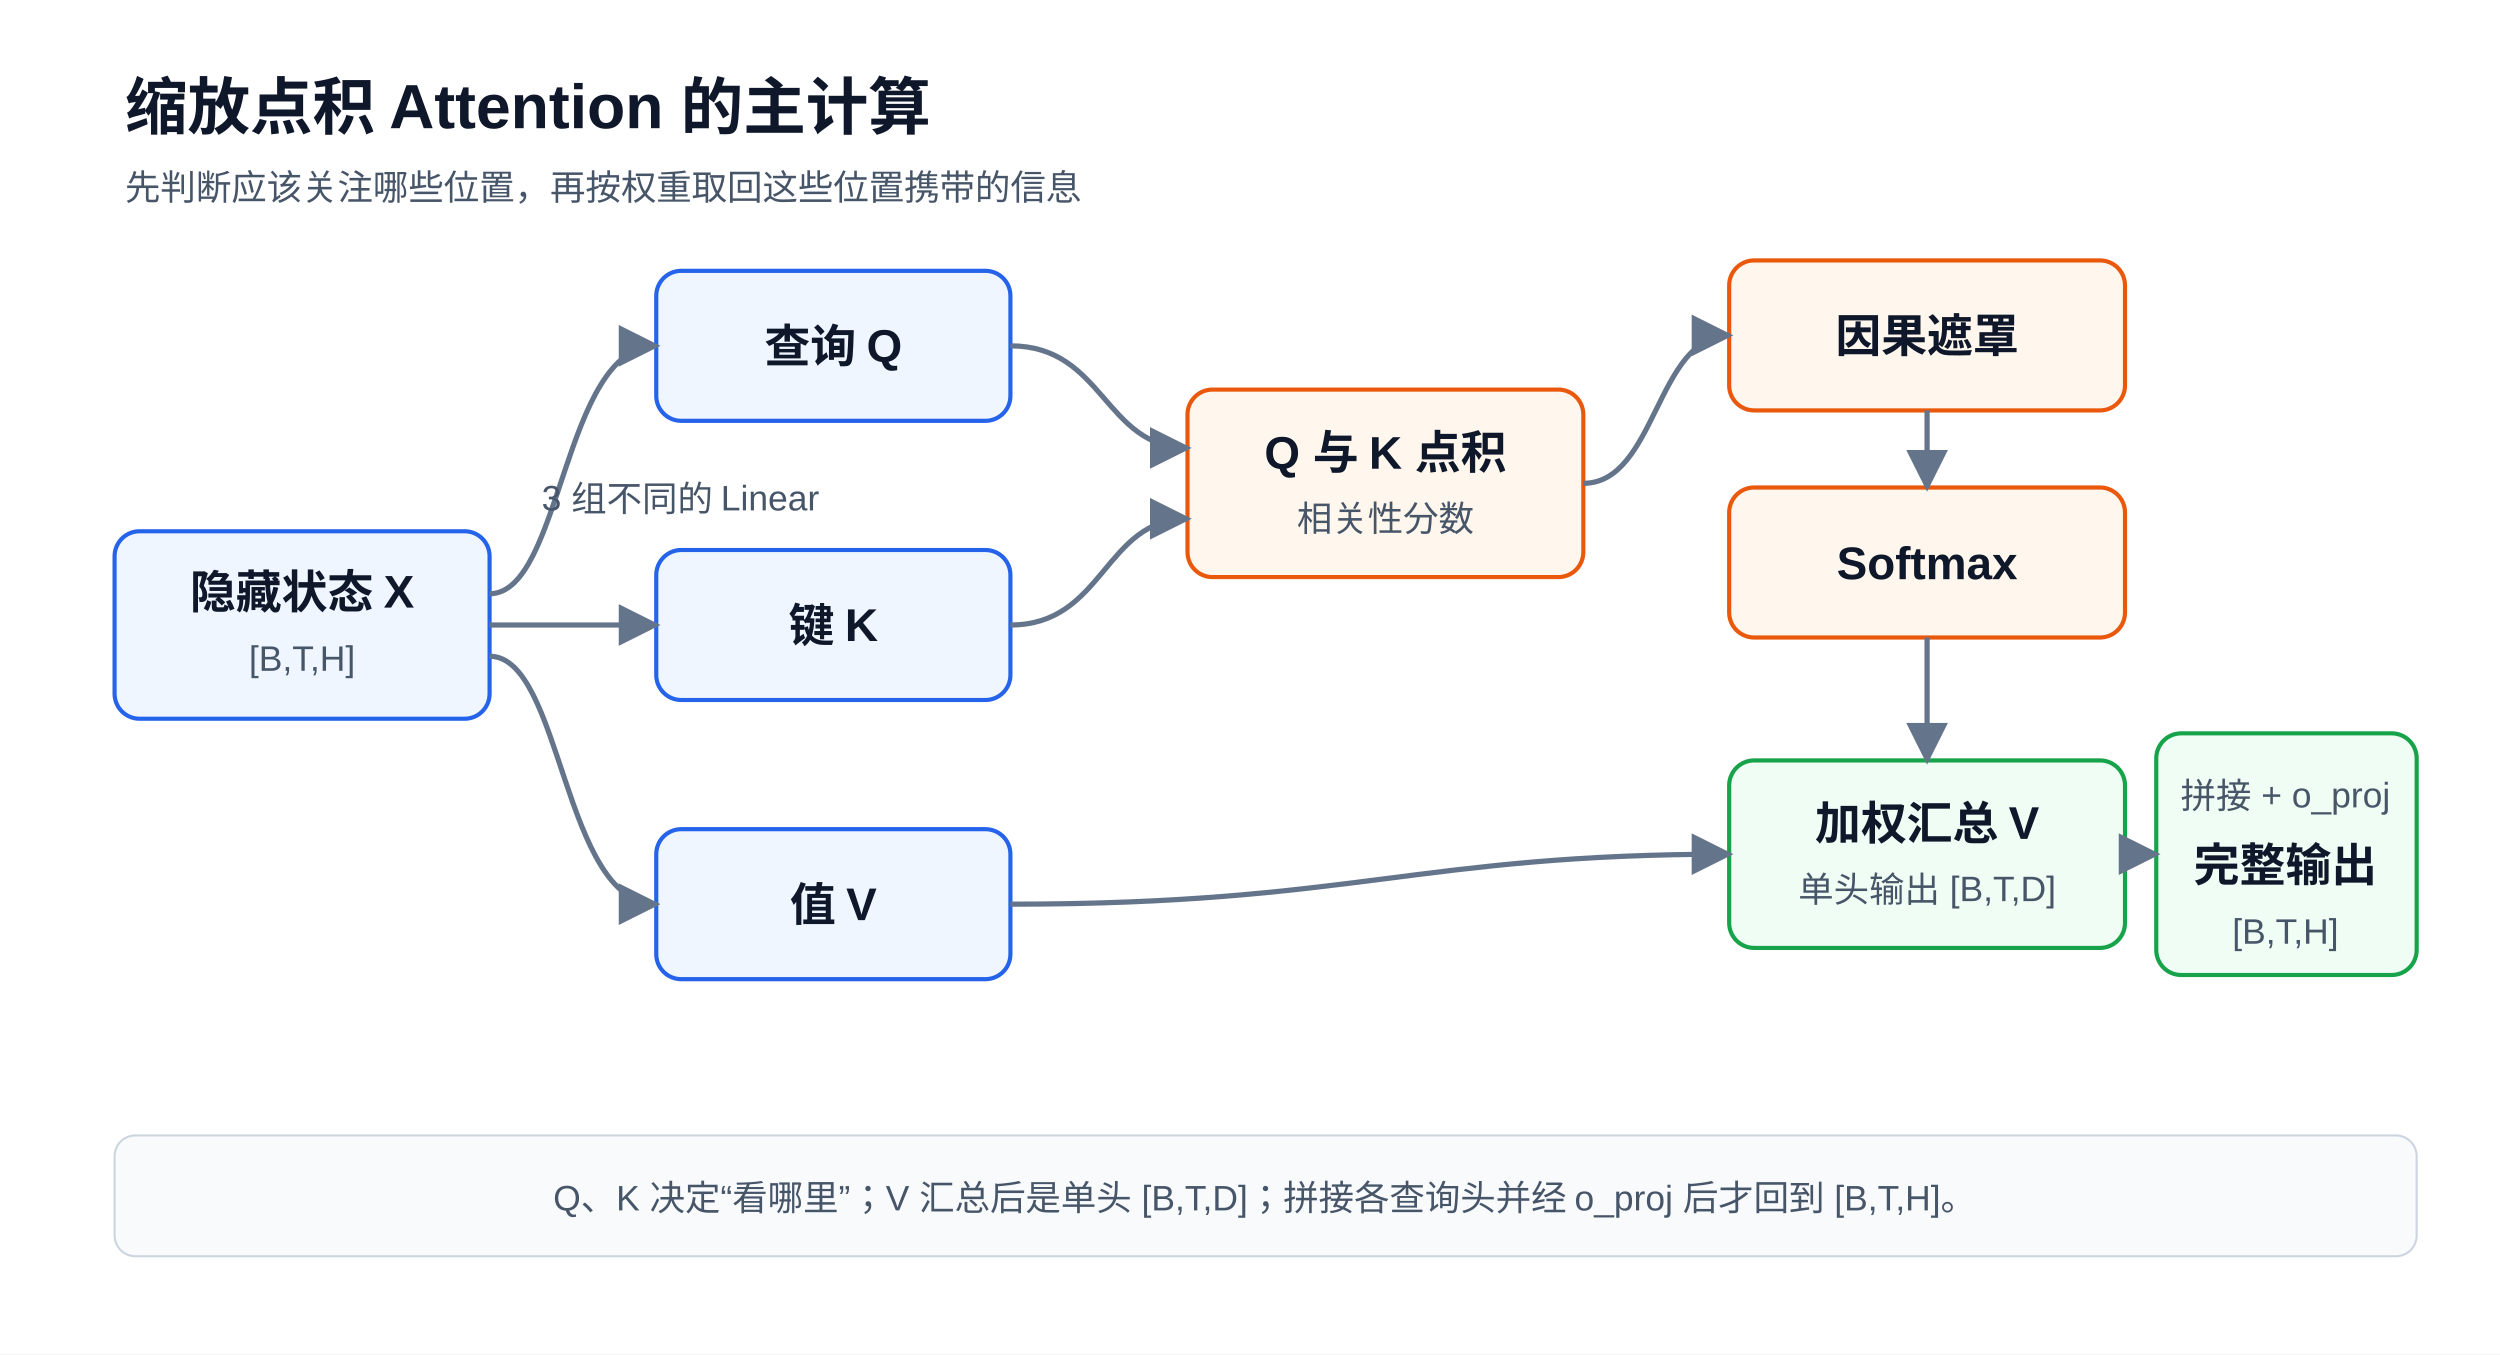
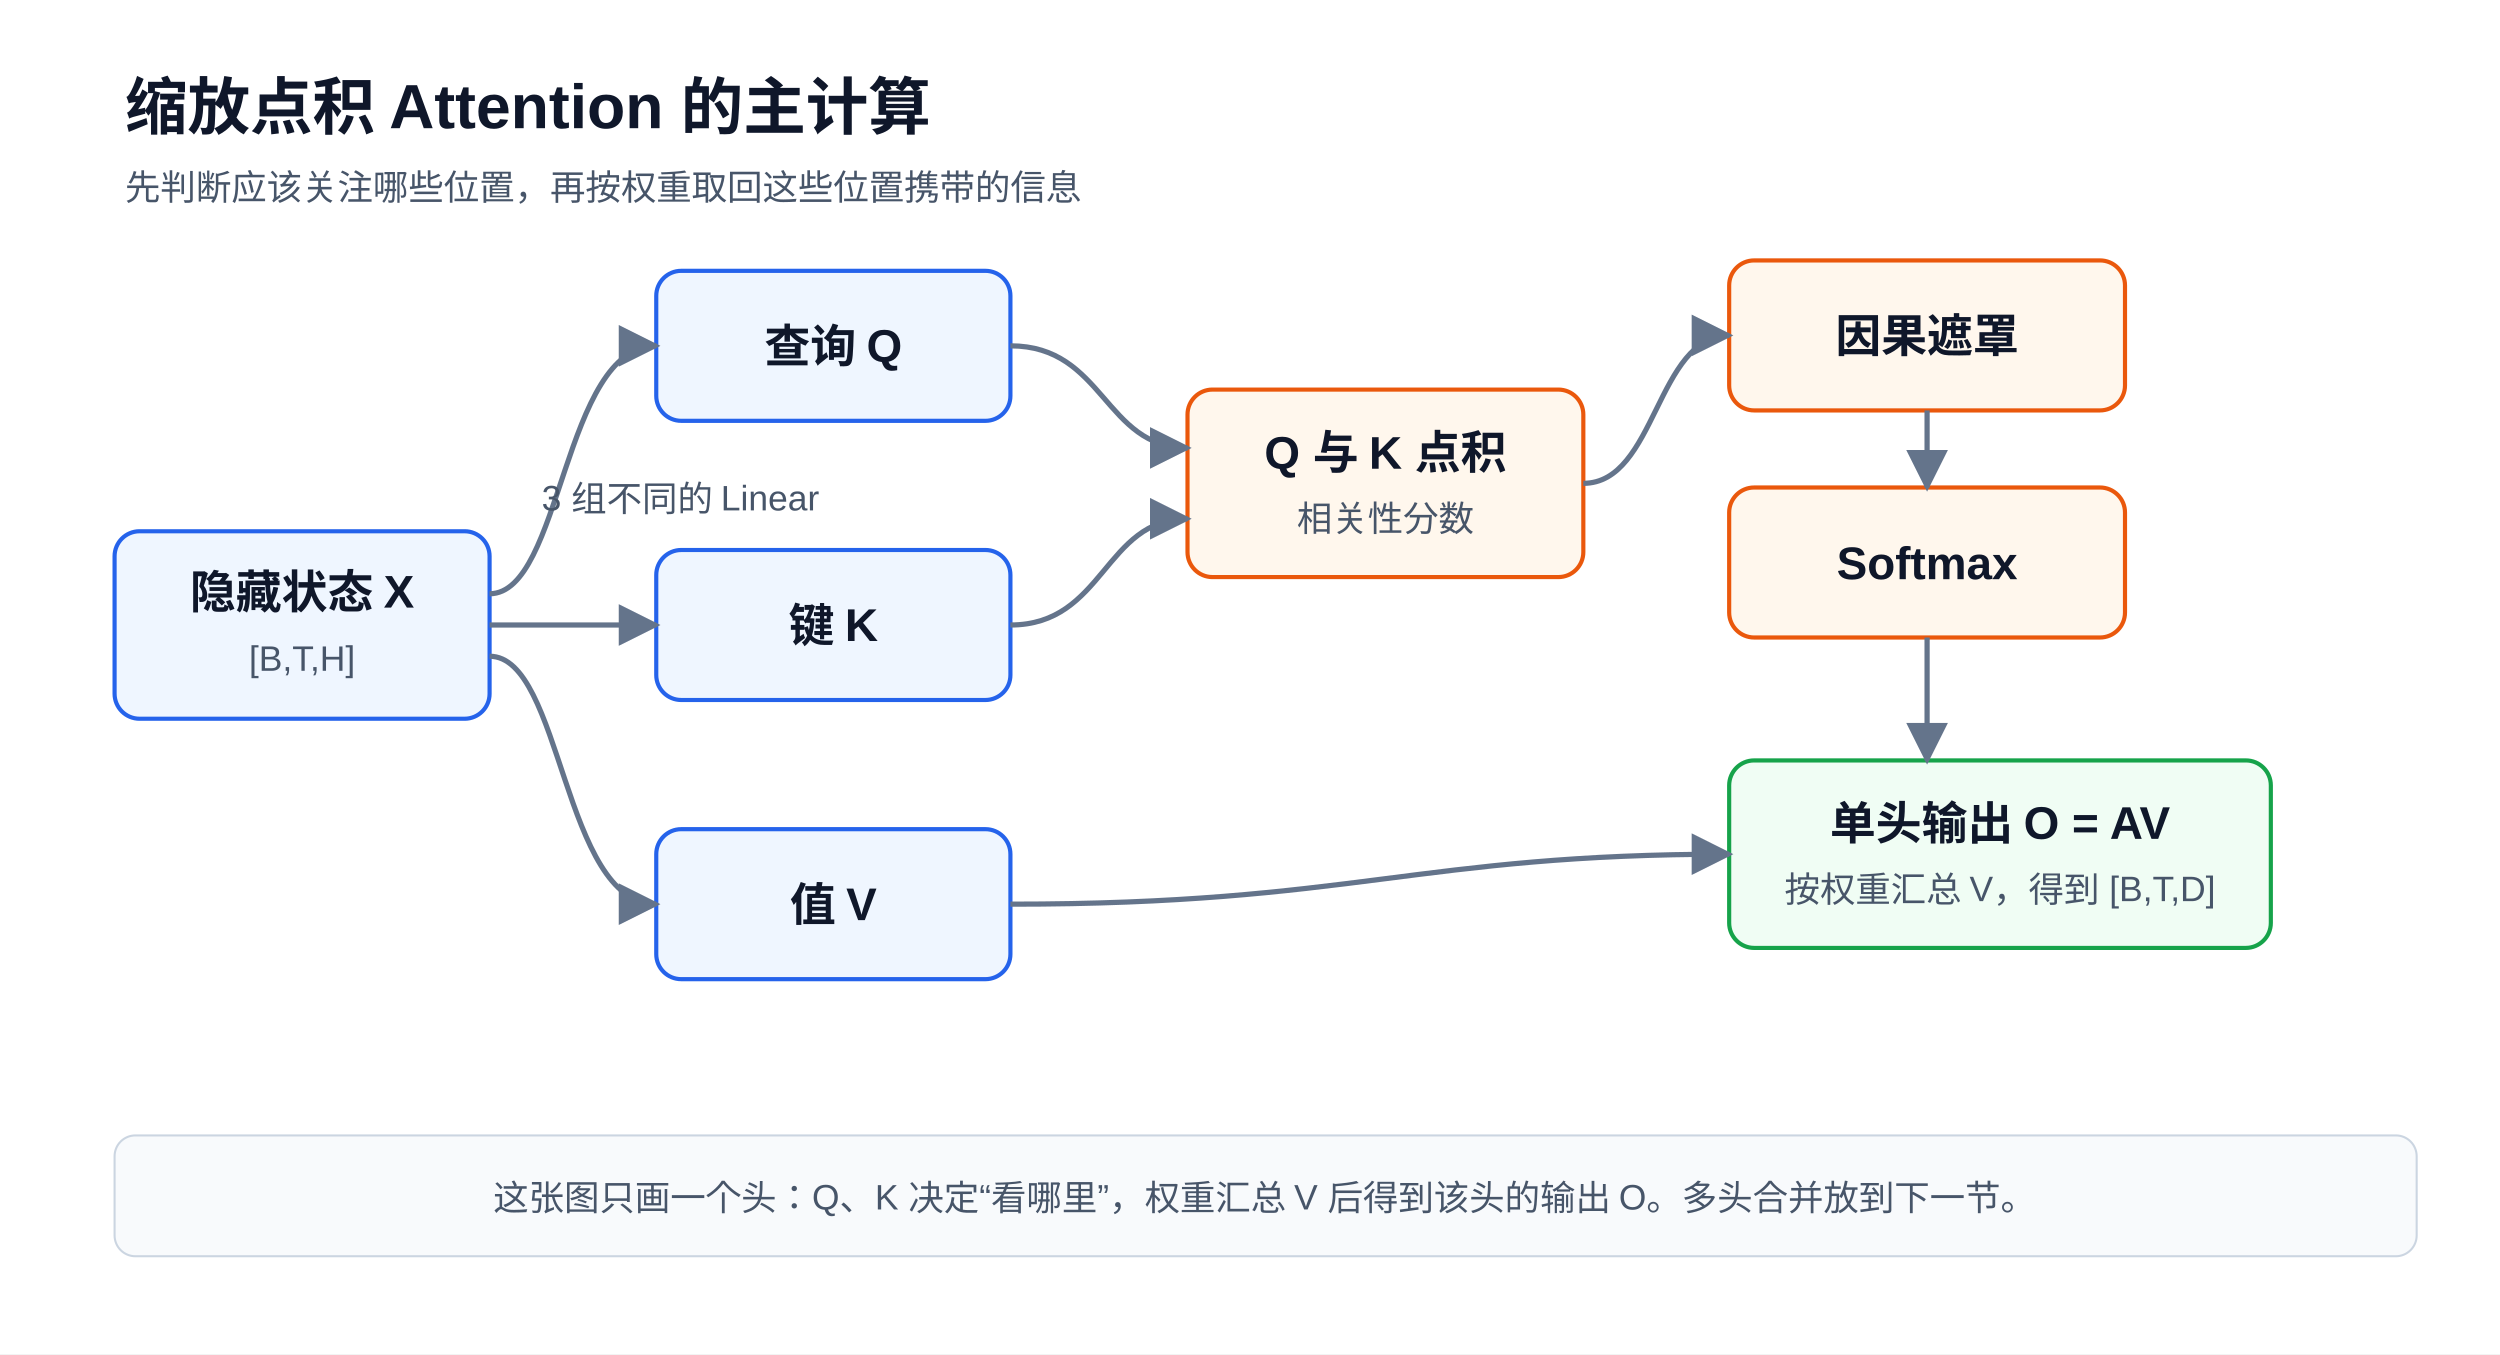
<svg xmlns="http://www.w3.org/2000/svg" width="1200" height="650" viewBox="0 0 1200 650" role="img" aria-labelledby="title desc">
  <defs>
    <marker id="arrow" viewBox="0 0 10 10" refX="9" refY="5" markerWidth="8" markerHeight="8" orient="auto-start-reverse">
      <path d="M 0 0 L 10 5 L 0 10 z" fill="#64748B" />
    </marker>
    <style>
      text { font-family: "PingFang SC", "Microsoft YaHei", Arial, sans-serif; fill: #0F172A; }
      .title { font-size: 30px; font-weight: 700; }
      .label { font-size: 22px; font-weight: 650; }
      .small { font-size: 17px; fill: #475569; }
      .box { fill: #FFFFFF; stroke: #94A3B8; stroke-width: 2; rx: 12; }
      .blue { fill: #EFF6FF; stroke: #2563EB; }
      .green { fill: #F0FDF4; stroke: #16A34A; }
      .orange { fill: #FFF7ED; stroke: #EA580C; }
      .line { fill: none; stroke: #64748B; stroke-width: 2.5; marker-end: url(#arrow); }
    </style>
  </defs>
  <rect width="1200" height="650" fill="#FFFFFF" />
  <text x="60" y="62" class="title">缩放点积 Attention 的主计算</text>
  <text x="60" y="96" class="small">先判断应该关注哪些位置，再按权重取回这些位置携带的信息</text>
  <rect x="55" y="255" width="180" height="90" class="box blue" />
  <text x="145" y="292" text-anchor="middle" class="label">隐藏状态 X</text>
  <text x="145" y="322" text-anchor="middle" class="small">[B,T,H]</text>
  <rect x="315" y="130" width="170" height="72" class="box blue" />
  <text x="400" y="174" text-anchor="middle" class="label">查询 Q</text>
  <rect x="315" y="264" width="170" height="72" class="box blue" />
  <text x="400" y="308" text-anchor="middle" class="label">键 K</text>
  <rect x="315" y="398" width="170" height="72" class="box blue" />
  <text x="400" y="442" text-anchor="middle" class="label">值 V</text>
  <path d="M235 285 C270 285 270 166 315 166" class="line" />
  <path d="M235 300 L315 300" class="line" />
  <path d="M235 315 C270 315 270 434 315 434" class="line" />
  <text x="260" y="245" class="small">3 组不同的 Linear</text>
  <rect x="570" y="187" width="190" height="90" class="box orange" />
  <text x="665" y="225" text-anchor="middle" class="label">Q 与 K 点积</text>
  <text x="665" y="255" text-anchor="middle" class="small">相关性分数</text>
  <path d="M485 166 C530 166 530 215 570 215" class="line" />
  <path d="M485 300 C530 300 530 249 570 249" class="line" />
  <rect x="830" y="125" width="190" height="72" class="box orange" />
  <text x="925" y="169" text-anchor="middle" class="label">因果遮罩</text>
  <rect x="830" y="234" width="190" height="72" class="box orange" />
  <text x="925" y="278" text-anchor="middle" class="label">Softmax</text>
  <path d="M760 232 C795 232 795 161 830 161" class="line" />
  <path d="M925 197 L925 234" class="line" />
-   <rect x="830" y="365" width="190" height="90" class="box green" />
-   <text x="925" y="403" text-anchor="middle" class="label">加权汇总 V</text>
-   <text x="925" y="433" text-anchor="middle" class="small">单头输出 [B,T,D]</text>
+   <rect x="830" y="365" width="260" height="90" class="box green" />
+   <text x="960" y="403" text-anchor="middle" class="label">单头输出 O = AV</text>
+   <text x="960" y="433" text-anchor="middle" class="small">按权重汇总 V，得到 [B,T,D]</text>
  <path d="M925 306 L925 365" class="line" />
  <path d="M485 434 C650 434 680 410 830 410" class="line" />
-   <rect x="1035" y="352" width="125" height="116" class="box green" />
-   <text x="1097" y="388" text-anchor="middle" class="small">拼接 + o_proj</text>
-   <text x="1097" y="423" text-anchor="middle" class="label">完整输出</text>
-   <text x="1097" y="453" text-anchor="middle" class="small">[B,T,H]</text>
-   <path d="M1020 410 L1035 410" class="line" />
  <rect x="55" y="545" width="1105" height="58" rx="10" fill="#F8FAFC" stroke="#CBD5E1" />
-   <text x="607" y="581" text-anchor="middle" class="small">Q、K 决定“看哪里”；V 汇总后是单头 [B,T,D]；拼接各查询头并经 o_proj 后才回到 [B,T,H]。</text>
+   <text x="607" y="581" text-anchor="middle" class="small">这张图只画一个头：Q、K 决定“看哪里”，权重汇总 V 后得到该头的输出 O。多头合并放到下一节。</text>
</svg>
